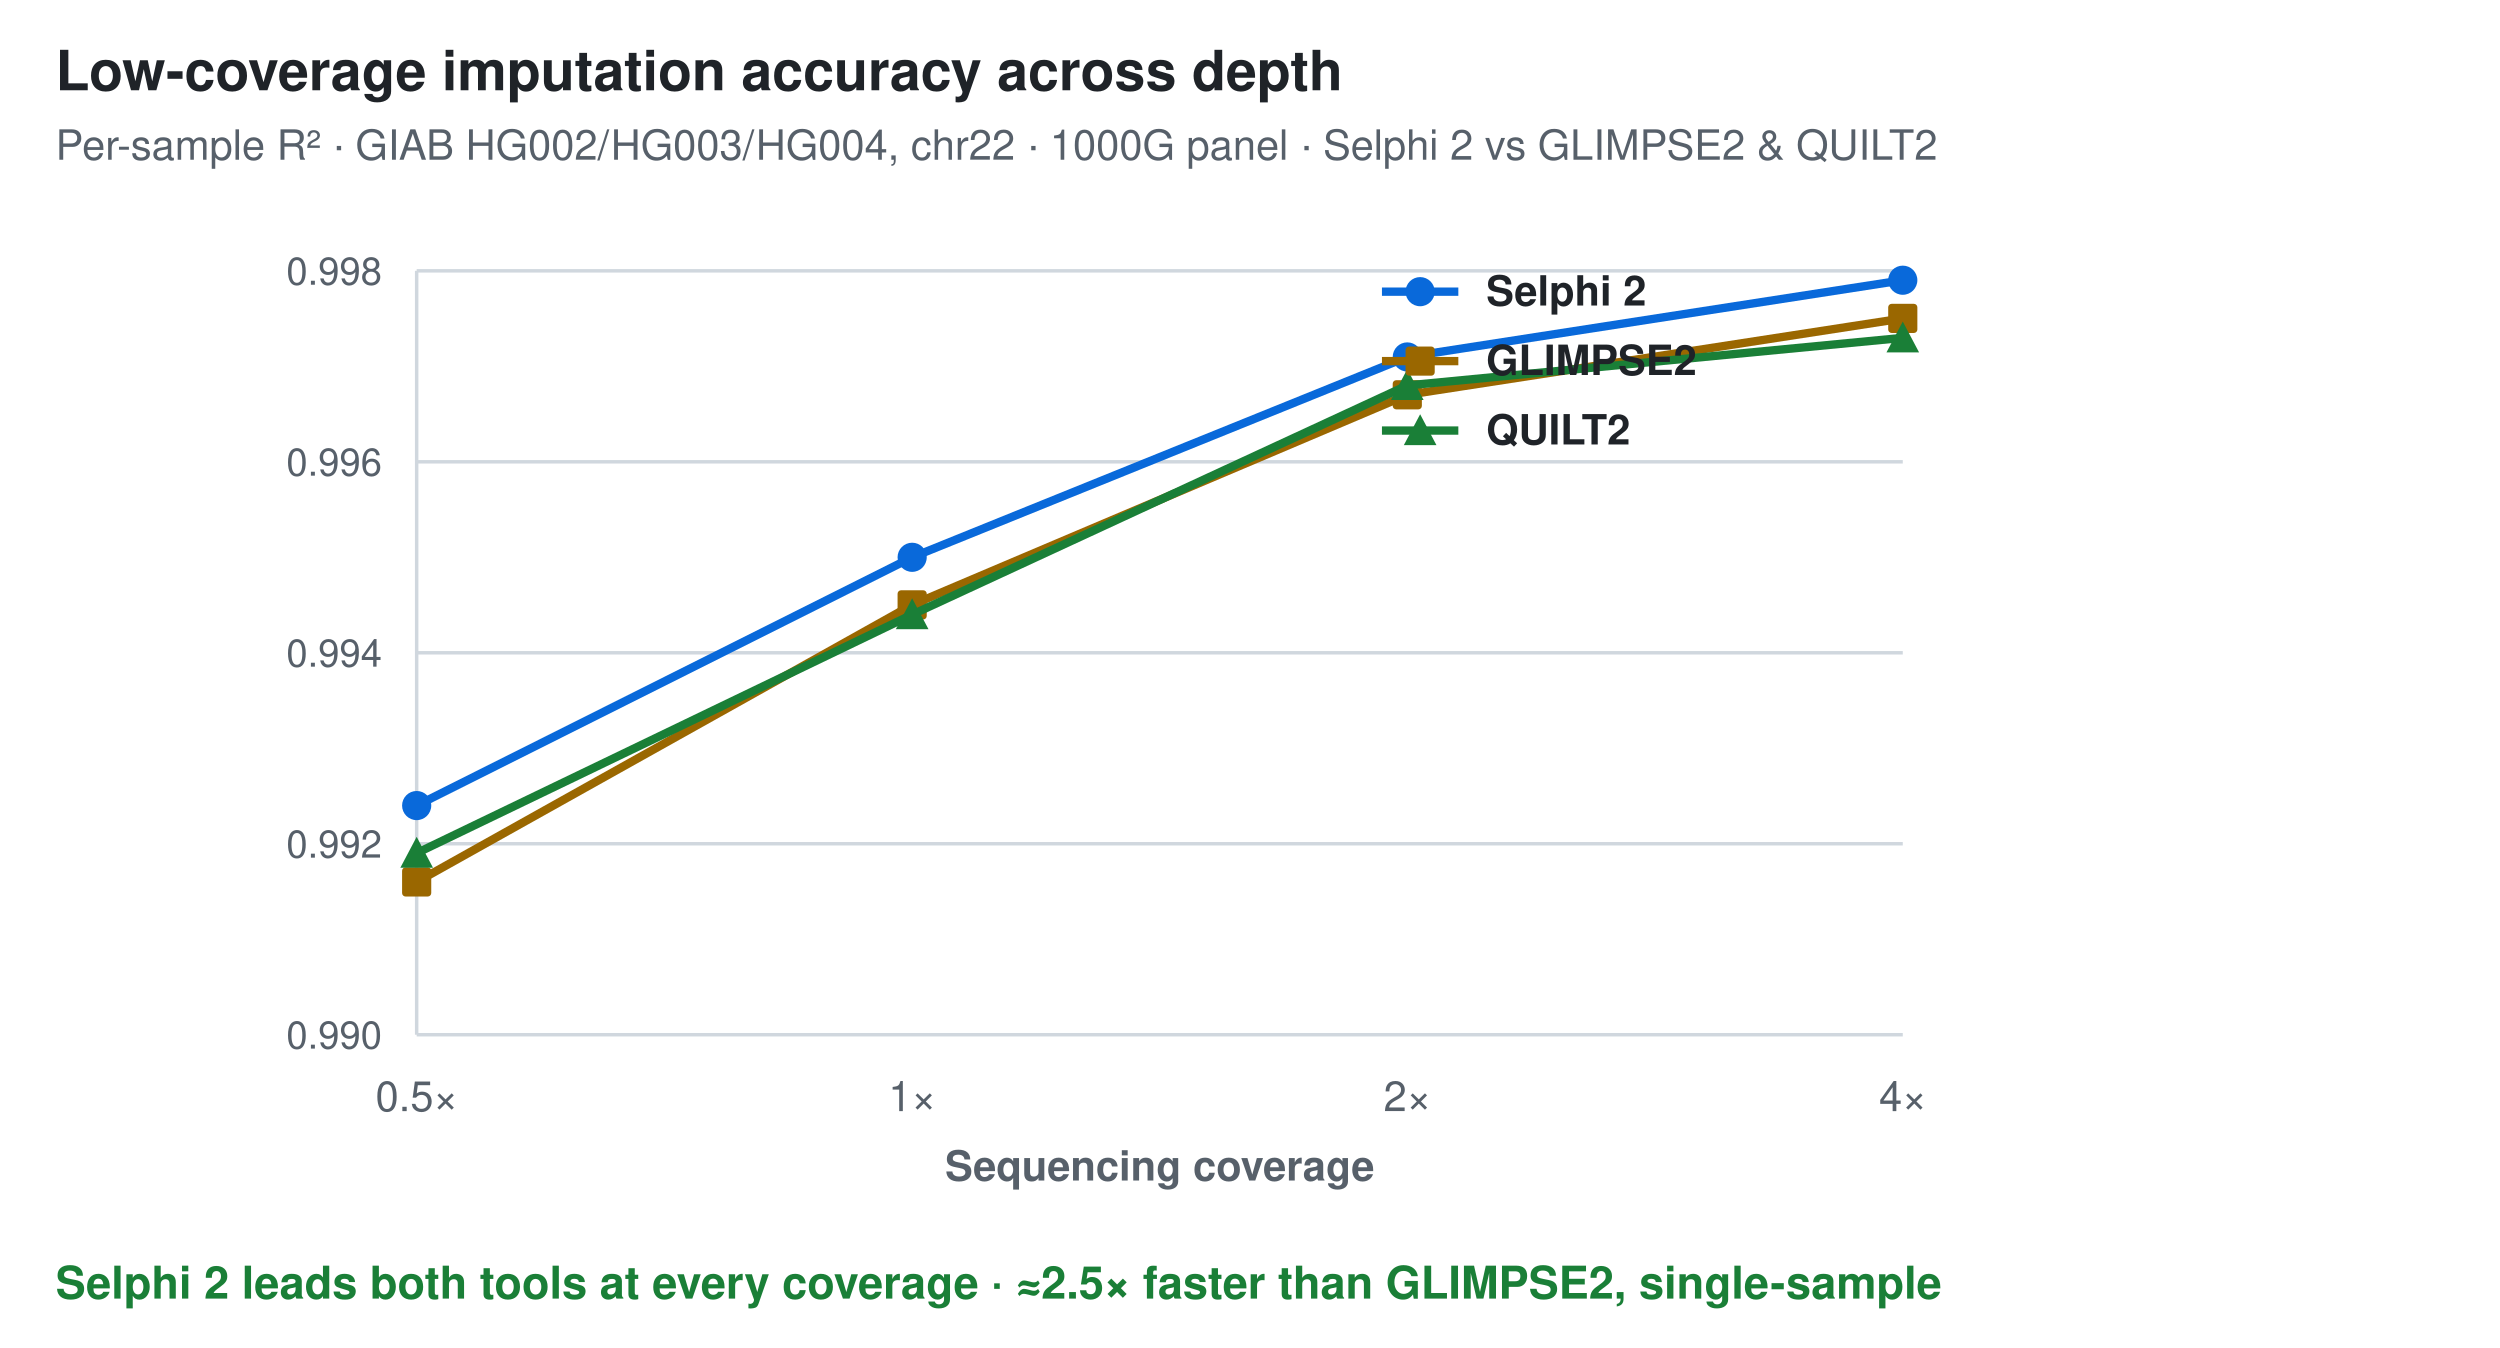
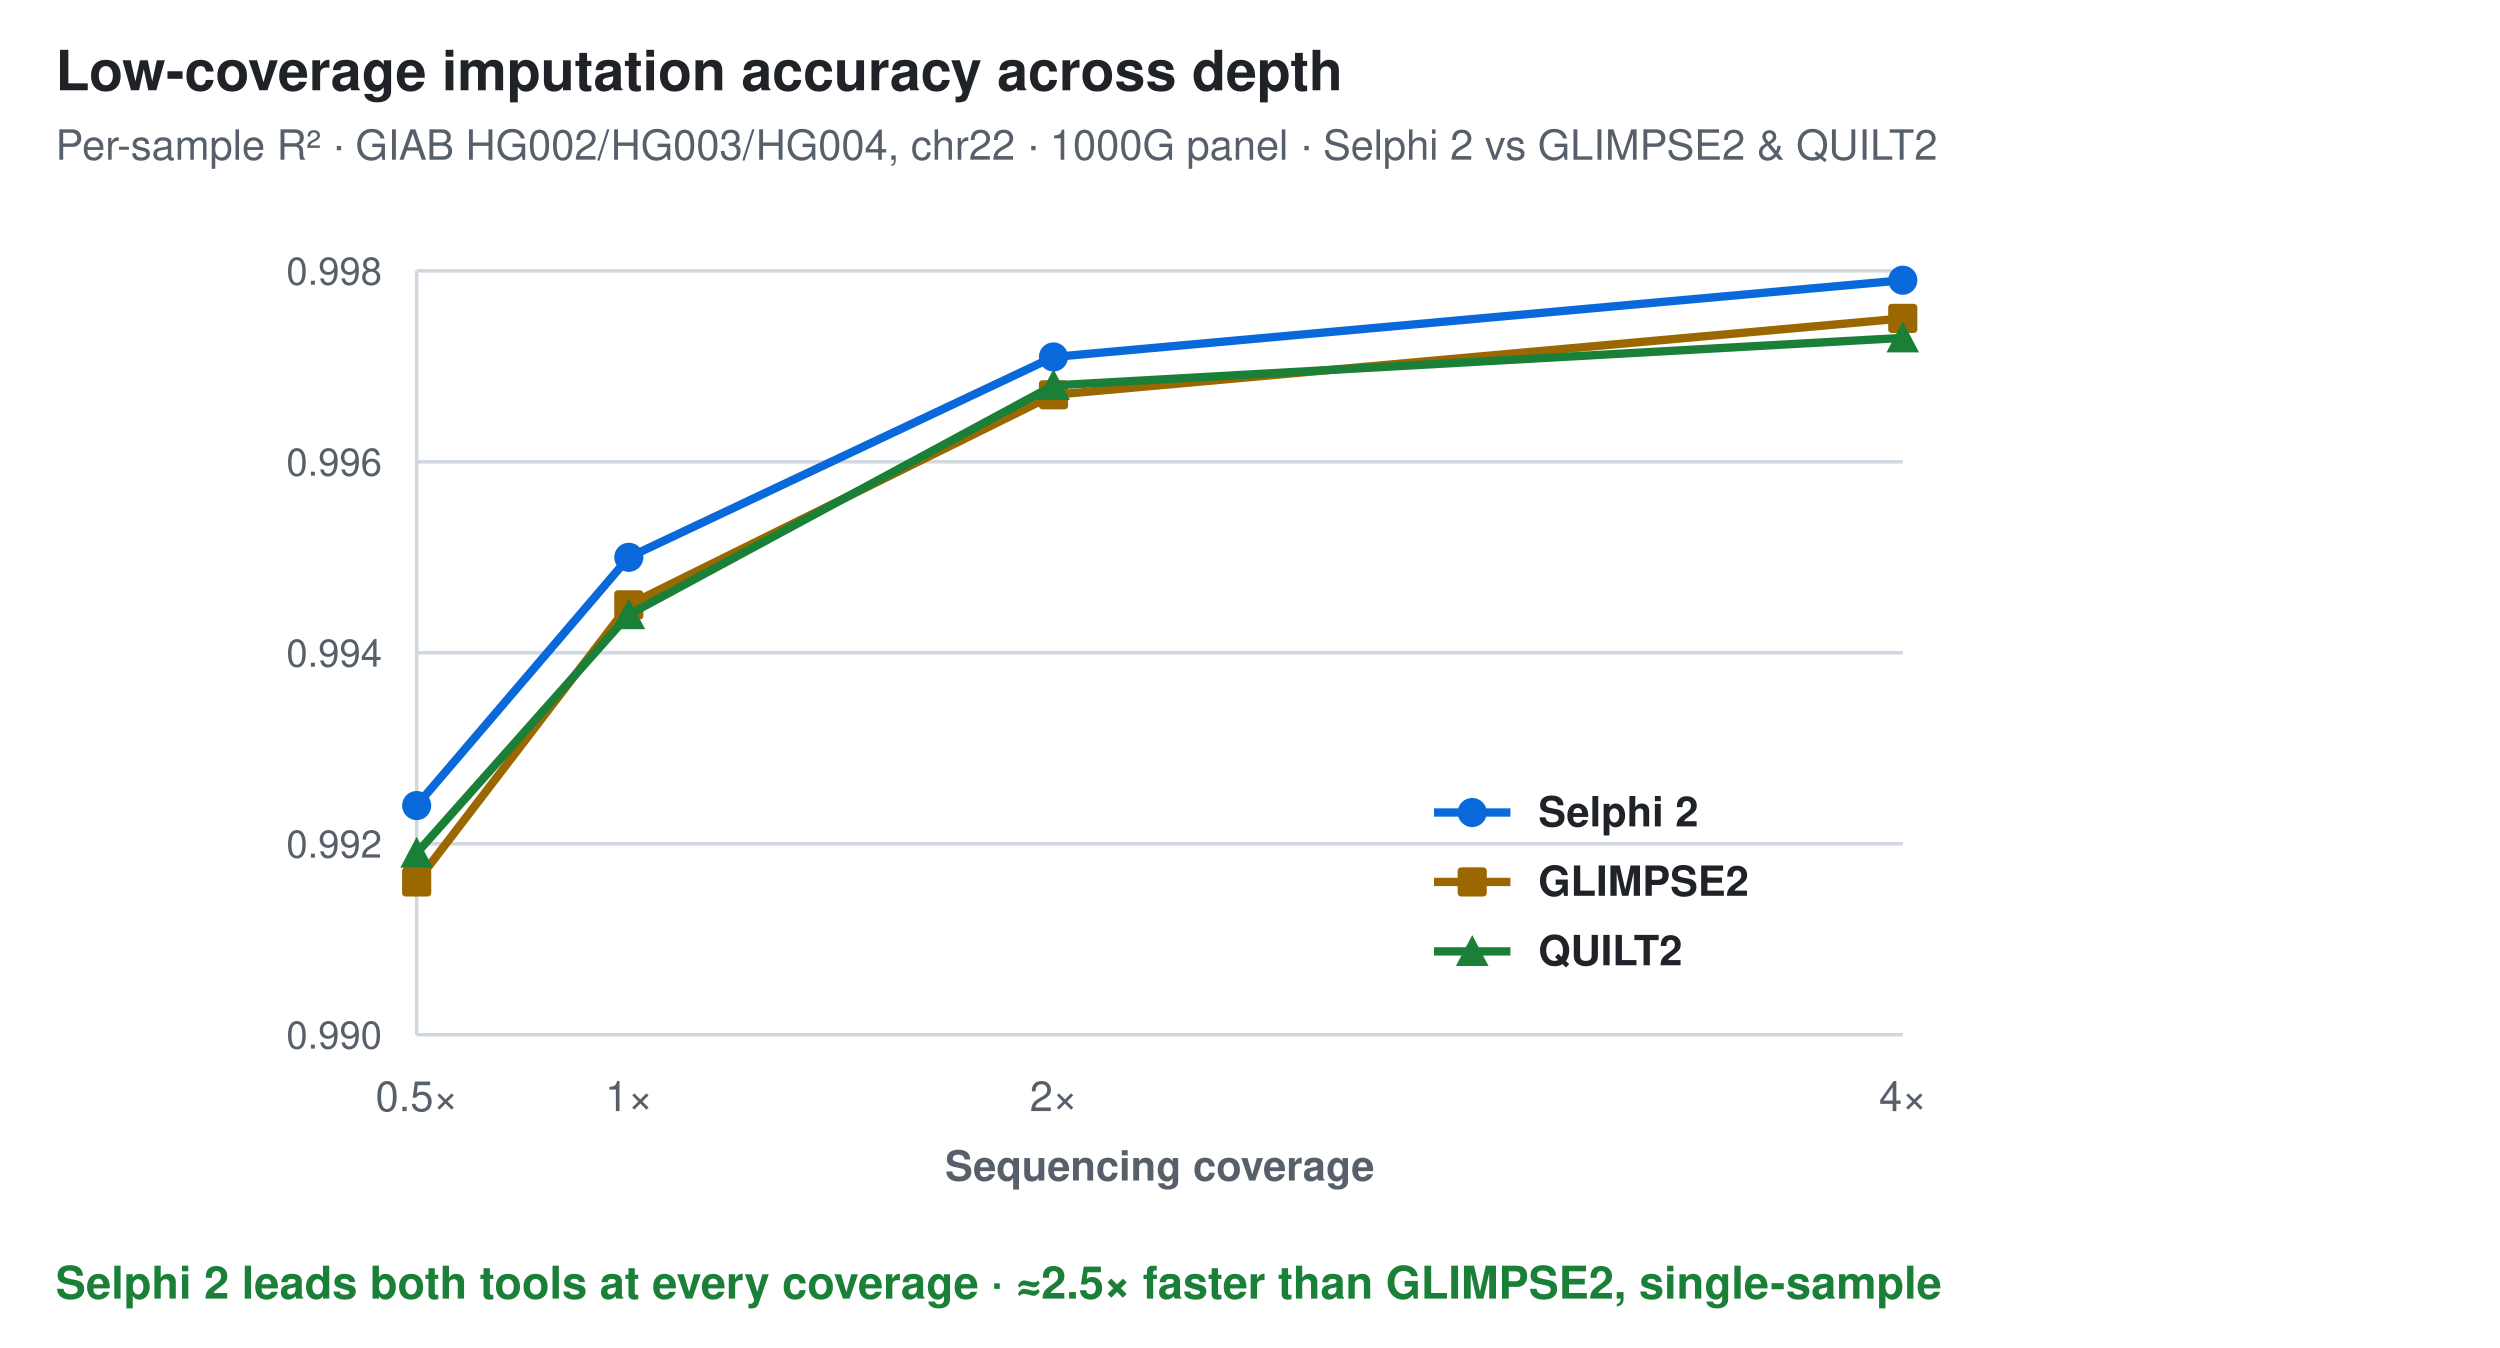
<svg xmlns="http://www.w3.org/2000/svg" viewBox="0 0 720 388" font-family="-apple-system, BlinkMacSystemFont, 'Segoe UI', Helvetica, Arial, sans-serif">
  <text x="16" y="26" fill="#1f2328" font-size="16" font-weight="700">Low-coverage imputation accuracy across depth</text>
  <text x="16" y="46" fill="#57606a" font-size="12">Per-sample R² · GIAB HG002/HG003/HG004, chr22 · 1000G panel · Selphi 2 vs GLIMPSE2 &amp; QUILT2</text>
  <line x1="120" y1="298.0" x2="548" y2="298.0" stroke="#d0d7de" stroke-width="1" />
  <text x="110" y="302.0" text-anchor="end" fill="#57606a" font-size="11">0.990</text>
  <line x1="120" y1="243.0" x2="548" y2="243.0" stroke="#d0d7de" stroke-width="1" />
  <text x="110" y="247.0" text-anchor="end" fill="#57606a" font-size="11">0.992</text>
  <line x1="120" y1="188.0" x2="548" y2="188.0" stroke="#d0d7de" stroke-width="1" />
  <text x="110" y="192.0" text-anchor="end" fill="#57606a" font-size="11">0.994</text>
  <line x1="120" y1="133.0" x2="548" y2="133.0" stroke="#d0d7de" stroke-width="1" />
  <text x="110" y="137.0" text-anchor="end" fill="#57606a" font-size="11">0.996</text>
  <line x1="120" y1="78.0" x2="548" y2="78.0" stroke="#d0d7de" stroke-width="1" />
  <text x="110" y="82.0" text-anchor="end" fill="#57606a" font-size="11">0.998</text>
  <text x="120.0" y="320.0" text-anchor="middle" fill="#57606a" font-size="12">0.5×</text>
-   <text x="262.7" y="320.0" text-anchor="middle" fill="#57606a" font-size="12">1×</text>
-   <text x="405.3" y="320.0" text-anchor="middle" fill="#57606a" font-size="12">2×</text>
+   <text x="181.1" y="320.0" text-anchor="middle" fill="#57606a" font-size="12">1×</text>
+   <text x="303.4" y="320.0" text-anchor="middle" fill="#57606a" font-size="12">2×</text>
  <text x="548.0" y="320.0" text-anchor="middle" fill="#57606a" font-size="12">4×</text>
  <text x="334.0" y="340.0" text-anchor="middle" fill="#57606a" font-size="12" font-weight="600">Sequencing coverage</text>
  <line x1="120" y1="78" x2="120" y2="298" stroke="#d0d7de" stroke-width="1" />
-   <polyline points="120.0,254.0 262.7,174.2 405.3,113.7 548.0,91.7" fill="none" stroke="#9a6700" stroke-width="2.4" />
+   <polyline points="120.0,254.0 181.1,174.2 303.4,113.7 548.0,91.7" fill="none" stroke="#9a6700" stroke-width="2.4" />
  <rect x="115.8" y="249.8" width="8.4" height="8.4" rx="1" fill="#9a6700" />
-   <rect x="258.5" y="170.0" width="8.4" height="8.4" rx="1" fill="#9a6700" />
-   <rect x="401.1" y="109.5" width="8.4" height="8.4" rx="1" fill="#9a6700" />
+   <rect x="176.9" y="170.0" width="8.4" height="8.4" rx="1" fill="#9a6700" />
+   <rect x="299.2" y="109.5" width="8.4" height="8.4" rx="1" fill="#9a6700" />
  <rect x="543.8" y="87.5" width="8.4" height="8.4" rx="1" fill="#9a6700" />
-   <polyline points="120.0,245.7 262.7,177.0 405.3,111.0 548.0,97.3" fill="none" stroke="#1a7f37" stroke-width="2.4" />
+   <polyline points="120.0,245.7 181.1,177.0 303.4,111.0 548.0,97.3" fill="none" stroke="#1a7f37" stroke-width="2.4" />
  <polygon points="120.0,241.0 115.3,249.9 124.7,249.9" fill="#1a7f37" />
-   <polygon points="262.7,172.3 258.0,181.2 267.4,181.2" fill="#1a7f37" />
-   <polygon points="405.3,106.3 400.6,115.2 410.0,115.2" fill="#1a7f37" />
+   <polygon points="181.1,172.3 176.4,181.2 185.8,181.2" fill="#1a7f37" />
+   <polygon points="303.4,106.3 298.7,115.2 308.1,115.2" fill="#1a7f37" />
  <polygon points="548.0,92.6 543.3,101.5 552.7,101.5" fill="#1a7f37" />
-   <polyline points="120.0,232.0 262.7,160.5 405.3,102.8 548.0,80.7" fill="none" stroke="#0969da" stroke-width="2.4" />
+   <polyline points="120.0,232.0 181.1,160.5 303.4,102.8 548.0,80.7" fill="none" stroke="#0969da" stroke-width="2.4" />
  <circle cx="120.0" cy="232.0" r="4.2" fill="#0969da" />
-   <circle cx="262.7" cy="160.5" r="4.2" fill="#0969da" />
-   <circle cx="405.3" cy="102.8" r="4.2" fill="#0969da" />
+   <circle cx="181.1" cy="160.5" r="4.2" fill="#0969da" />
+   <circle cx="303.4" cy="102.8" r="4.2" fill="#0969da" />
  <circle cx="548.0" cy="80.7" r="4.2" fill="#0969da" />
-   <line x1="398" y1="84" x2="420" y2="84" stroke="#0969da" stroke-width="2.4" />
-   <circle cx="409.0" cy="84.0" r="4.2" fill="#0969da" />
-   <text x="428" y="88" fill="#1f2328" font-size="12" font-weight="600">Selphi 2</text>
-   <line x1="398" y1="104" x2="420" y2="104" stroke="#9a6700" stroke-width="2.4" />
-   <rect x="404.8" y="99.8" width="8.4" height="8.4" rx="1" fill="#9a6700" />
-   <text x="428" y="108" fill="#1f2328" font-size="12" font-weight="600">GLIMPSE2</text>
-   <line x1="398" y1="124" x2="420" y2="124" stroke="#1a7f37" stroke-width="2.4" />
-   <polygon points="409.0,119.3 404.3,128.2 413.7,128.2" fill="#1a7f37" />
-   <text x="428" y="128" fill="#1f2328" font-size="12" font-weight="600">QUILT2</text>
+   <line x1="413" y1="234" x2="435" y2="234" stroke="#0969da" stroke-width="2.4" />
+   <circle cx="424.0" cy="234.0" r="4.2" fill="#0969da" />
+   <text x="443" y="238" fill="#1f2328" font-size="12" font-weight="600">Selphi 2</text>
+   <line x1="413" y1="254" x2="435" y2="254" stroke="#9a6700" stroke-width="2.4" />
+   <rect x="419.8" y="249.8" width="8.4" height="8.4" rx="1" fill="#9a6700" />
+   <text x="443" y="258" fill="#1f2328" font-size="12" font-weight="600">GLIMPSE2</text>
+   <line x1="413" y1="274" x2="435" y2="274" stroke="#1a7f37" stroke-width="2.4" />
+   <polygon points="424.0,269.3 419.3,278.2 428.7,278.2" fill="#1a7f37" />
+   <text x="443" y="278" fill="#1f2328" font-size="12" font-weight="600">QUILT2</text>
  <text x="16" y="374" fill="#1a7f37" font-size="13" font-weight="700">Selphi 2 leads both tools at every coverage · ≈2.5× faster than GLIMPSE2, single-sample</text>
</svg>
